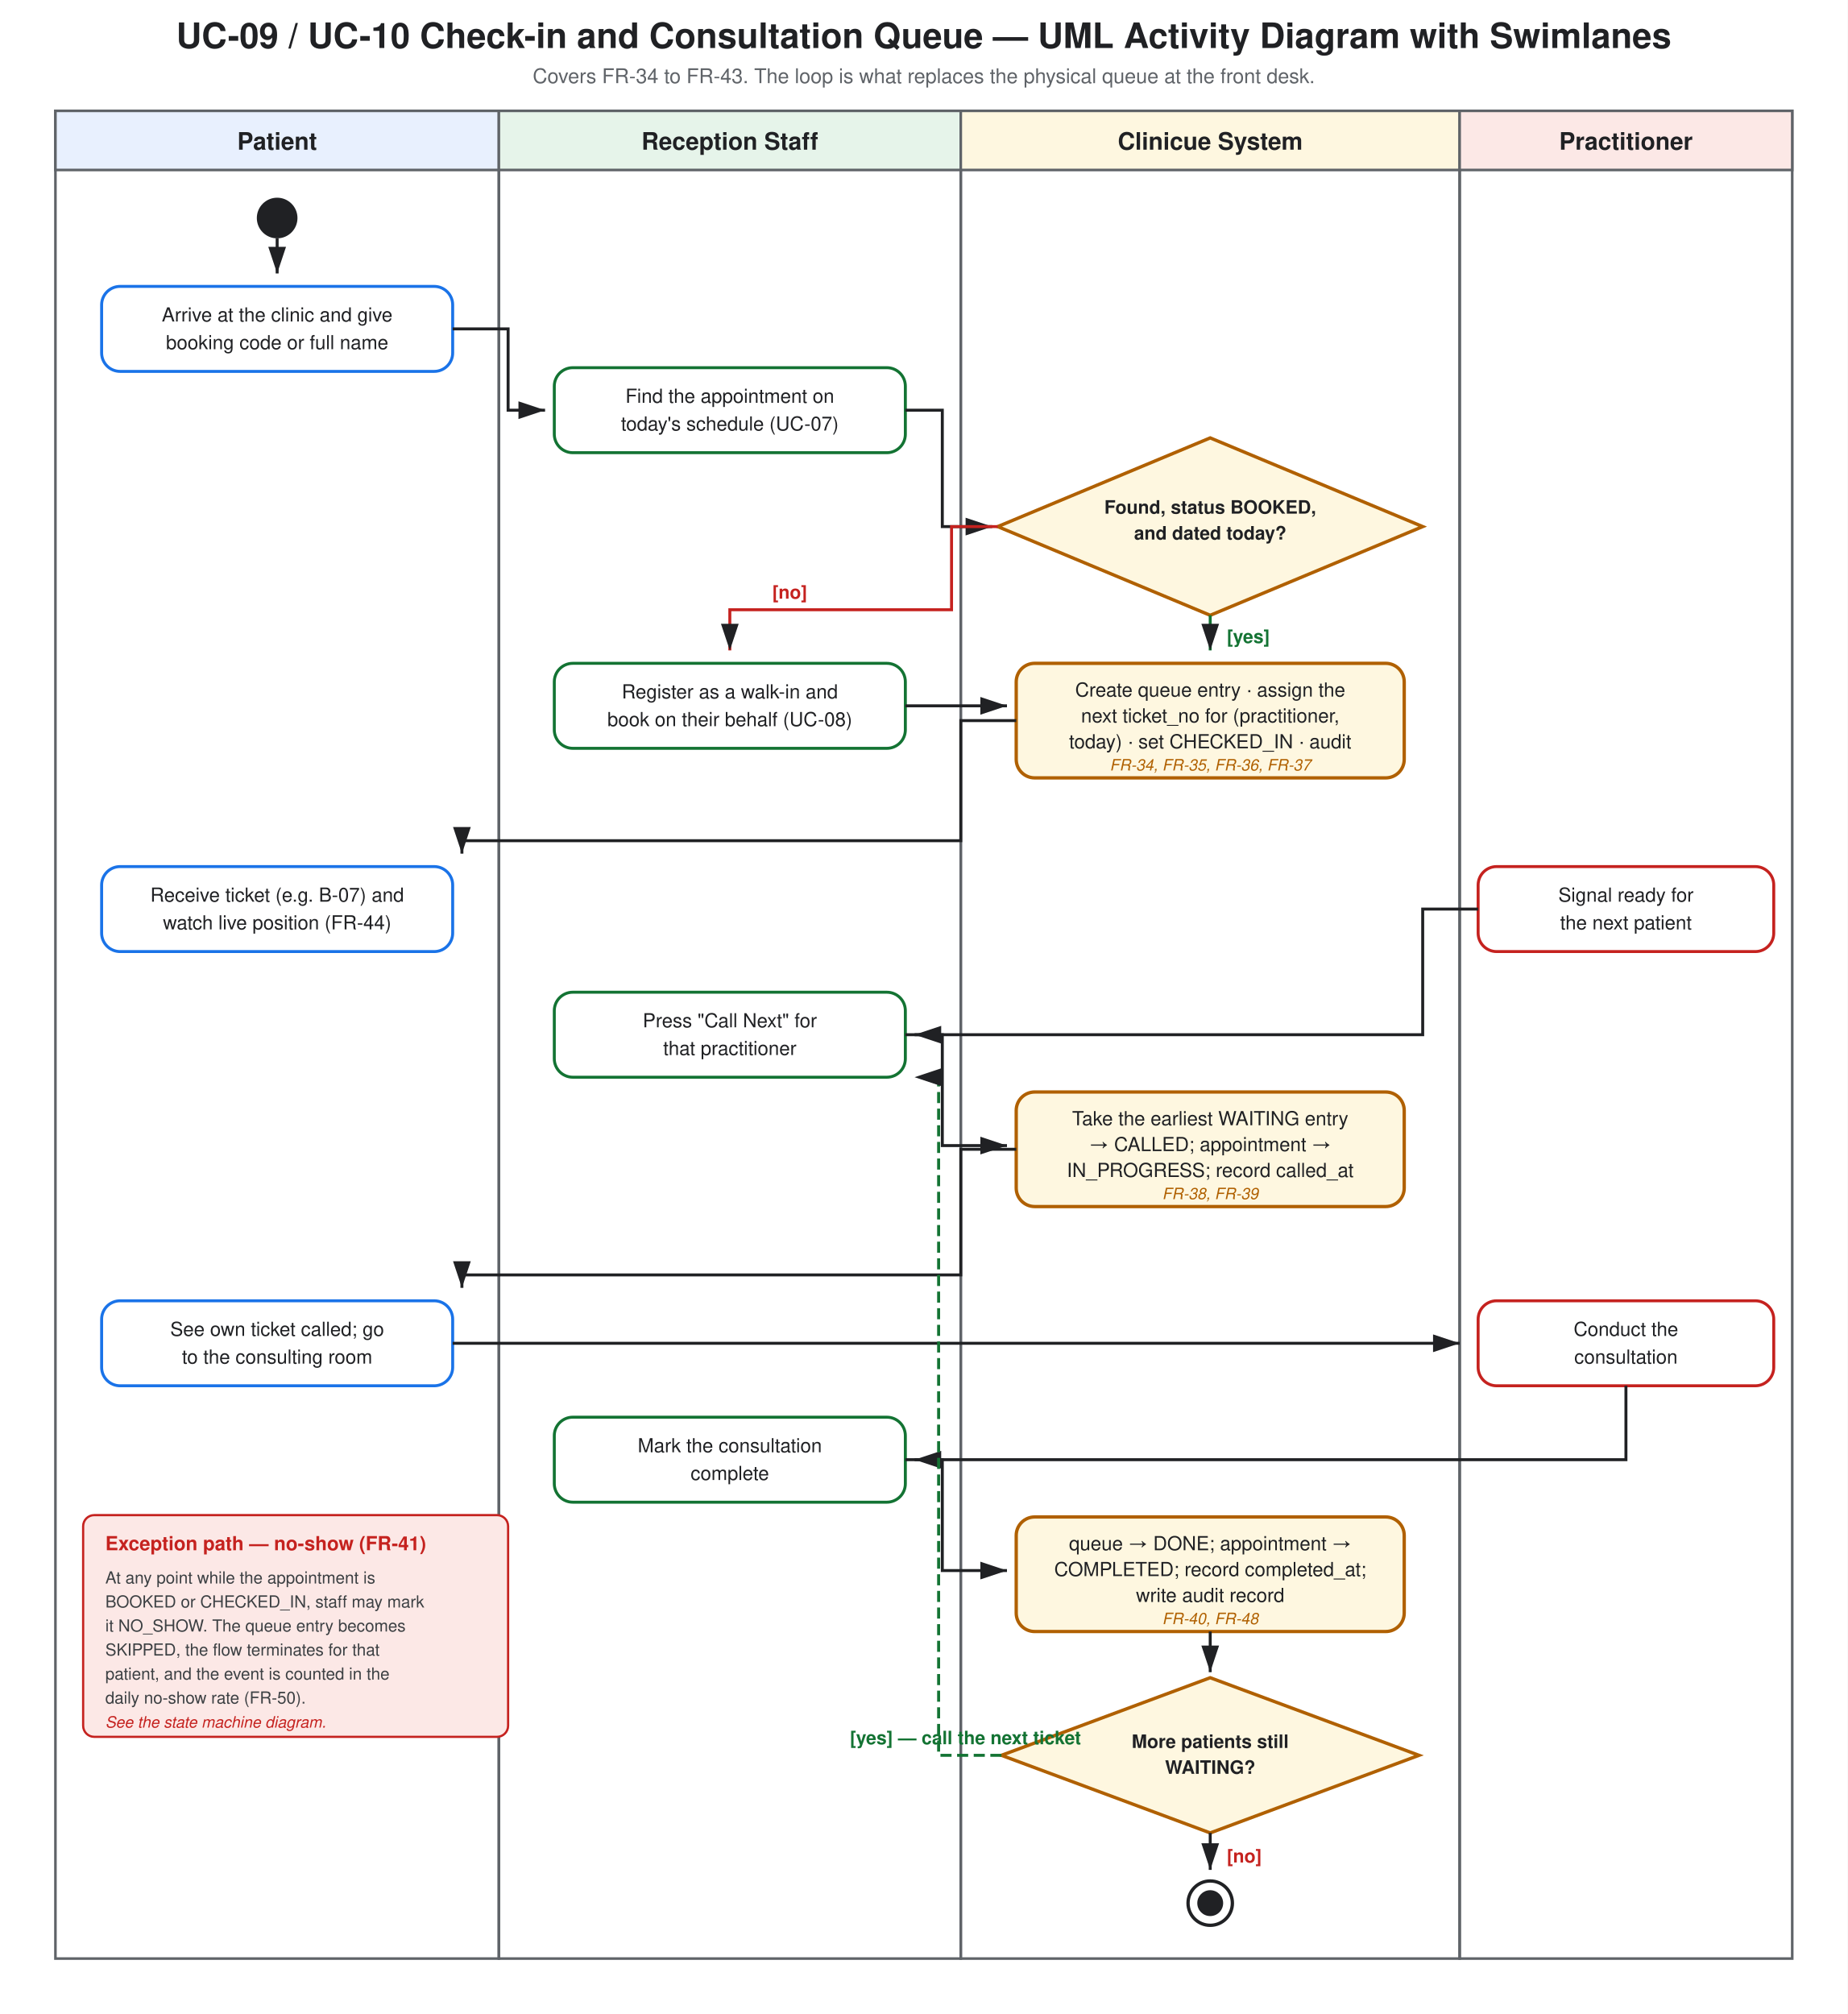
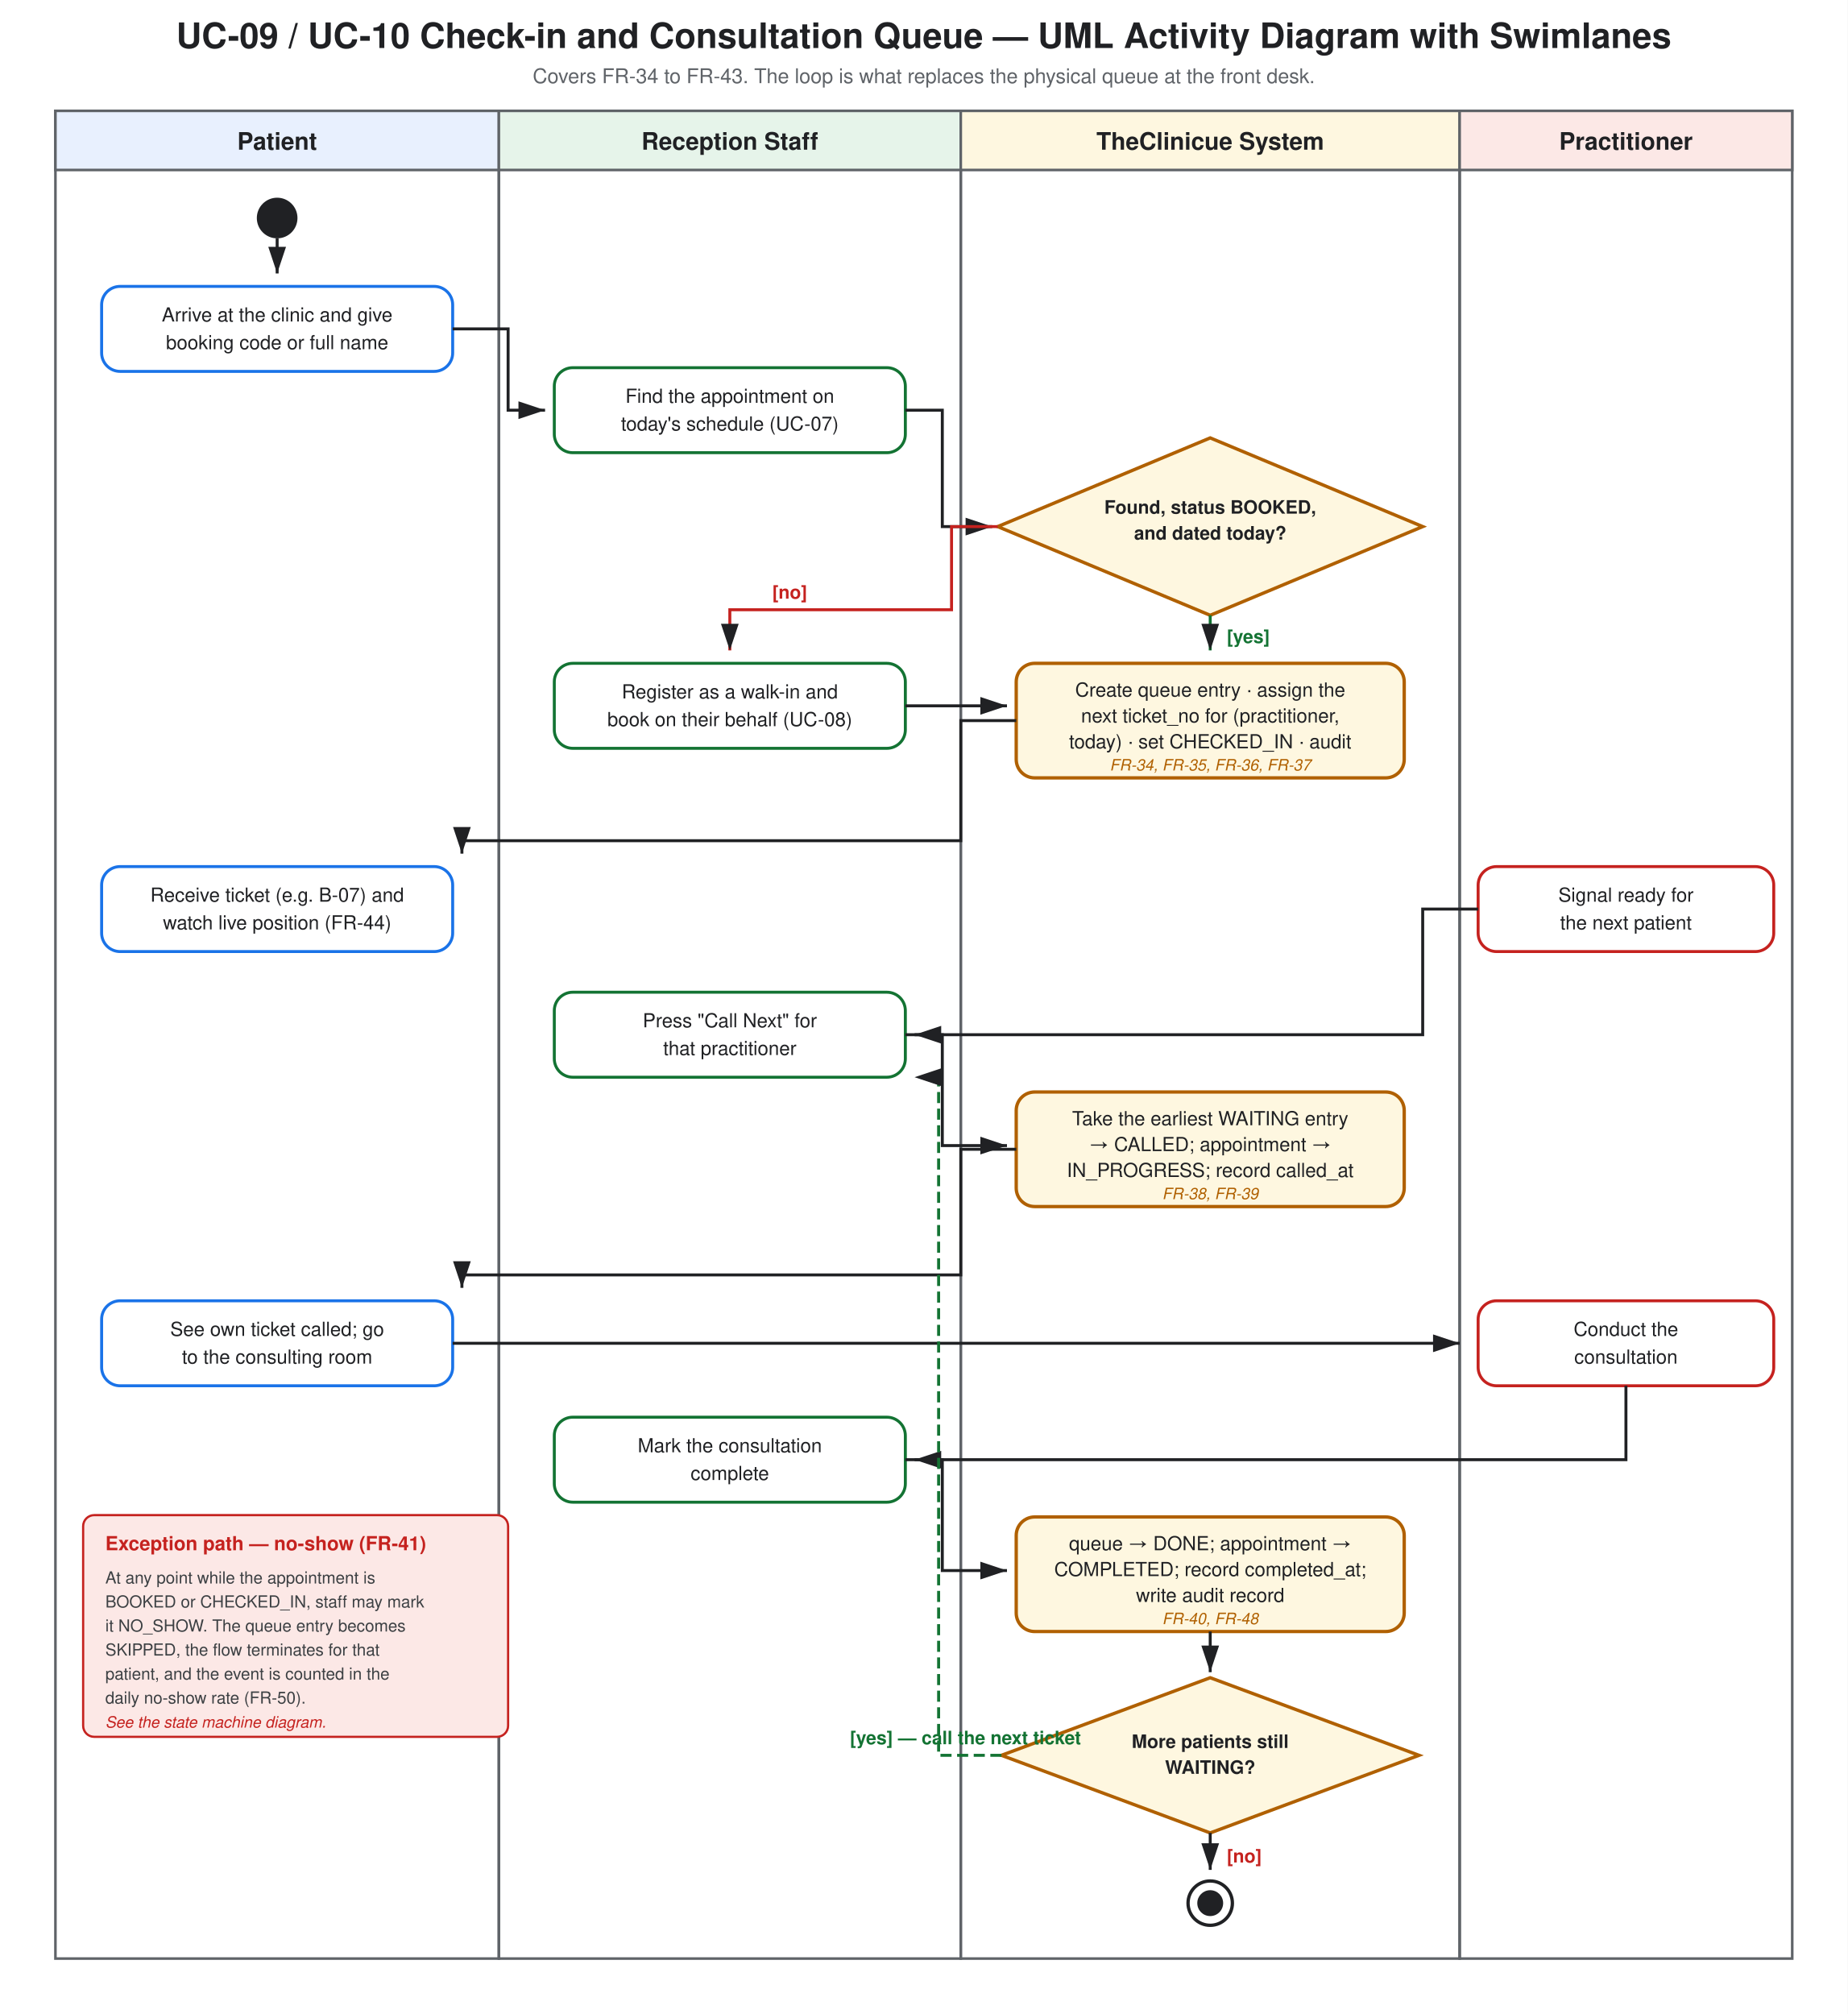
<svg xmlns="http://www.w3.org/2000/svg" viewBox="0 0 1000 1090" width="1000" height="1090" font-family="Helvetica, Arial, sans-serif">
  <rect width="1000" height="1090" fill="#ffffff" />
  <defs>
    <marker id="av" markerWidth="10" markerHeight="8" refX="9" refY="3" orient="auto" markerUnits="strokeWidth">
      <path d="M0,0 L0,6 L9,3 z" fill="#202124" />
    </marker>
  </defs>
  <text x="500" y="26" text-anchor="middle" font-size="19" font-weight="bold" fill="#202124">UC-09 / UC-10 Check-in and Consultation Queue — UML Activity Diagram with Swimlanes</text>
  <text x="500" y="45" text-anchor="middle" font-size="11" fill="#5f6368">Covers FR-34 to FR-43. The loop is what replaces the physical queue at the front desk.</text>
  <g stroke="#5F6368" stroke-width="1.4" fill="none">
    <rect x="30" y="60" width="240" height="1000" />
    <rect x="270" y="60" width="250" height="1000" />
    <rect x="520" y="60" width="270" height="1000" />
    <rect x="790" y="60" width="180" height="1000" />
  </g>
  <rect x="30" y="60" width="240" height="32" fill="#E8F0FE" stroke="#5F6368" stroke-width="1.4" />
  <rect x="270" y="60" width="250" height="32" fill="#E6F4EA" stroke="#5F6368" stroke-width="1.4" />
  <rect x="520" y="60" width="270" height="32" fill="#FEF7E0" stroke="#5F6368" stroke-width="1.4" />
  <rect x="790" y="60" width="180" height="32" fill="#FCE8E6" stroke="#5F6368" stroke-width="1.4" />
  <text x="150" y="81" text-anchor="middle" font-size="13" font-weight="bold" fill="#202124">Patient</text>
  <text x="395" y="81" text-anchor="middle" font-size="13" font-weight="bold" fill="#202124">Reception Staff</text>
-   <text x="655" y="81" text-anchor="middle" font-size="13" font-weight="bold" fill="#202124">Clinicue System</text>
+   <text x="655" y="81" text-anchor="middle" font-size="13" font-weight="bold" fill="#202124">TheClinicue System</text>
  <text x="880" y="81" text-anchor="middle" font-size="13" font-weight="bold" fill="#202124">Practitioner</text>
  <circle cx="150" cy="118" r="11" fill="#202124" />
  <line x1="150" y1="129" x2="150" y2="148" stroke="#202124" stroke-width="1.6" marker-end="url(#av)" />
  <rect x="55" y="155" width="190" height="46" rx="10" fill="#ffffff" stroke="#1A73E8" stroke-width="1.6" />
  <text x="150" y="174" text-anchor="middle" font-size="10.5" fill="#202124">Arrive at the clinic and give</text>
  <text x="150" y="189" text-anchor="middle" font-size="10.5" fill="#202124">booking code or full name</text>
  <path d="M245,178 L275,178 L275,222 L295,222" fill="none" stroke="#202124" stroke-width="1.6" marker-end="url(#av)" />
  <rect x="300" y="199" width="190" height="46" rx="10" fill="#ffffff" stroke="#137333" stroke-width="1.6" />
  <text x="395" y="218" text-anchor="middle" font-size="10.5" fill="#202124">Find the appointment on</text>
  <text x="395" y="233" text-anchor="middle" font-size="10.5" fill="#202124">today's schedule (UC-07)</text>
  <path d="M490,222 L510,222 L510,285 L537,285" fill="none" stroke="#202124" stroke-width="1.6" marker-end="url(#av)" />
  <polygon points="655,237 770,285 655,333 540,285" fill="#FEF7E0" stroke="#B06000" stroke-width="1.8" />
  <text x="655" y="278" text-anchor="middle" font-size="10" font-weight="bold" fill="#202124">Found, status BOOKED,</text>
  <text x="655" y="292" text-anchor="middle" font-size="10" font-weight="bold" fill="#202124">and dated today?</text>
  <path d="M540,285 L515,285 L515,330 L395,330 L395,352" fill="none" stroke="#C5221F" stroke-width="1.6" marker-end="url(#av)" />
  <text x="418" y="324" font-size="10" font-weight="bold" fill="#C5221F">[no]</text>
  <rect x="300" y="359" width="190" height="46" rx="10" fill="#ffffff" stroke="#137333" stroke-width="1.6" />
  <text x="395" y="378" text-anchor="middle" font-size="10.5" fill="#202124">Register as a walk-in and</text>
  <text x="395" y="393" text-anchor="middle" font-size="10.5" fill="#202124">book on their behalf (UC-08)</text>
  <path d="M490,382 L545,382" fill="none" stroke="#202124" stroke-width="1.6" marker-end="url(#av)" />
  <path d="M655,333 L655,352" fill="none" stroke="#137333" stroke-width="1.6" marker-end="url(#av)" />
  <text x="664" y="348" font-size="10" font-weight="bold" fill="#137333">[yes]</text>
  <rect x="550" y="359" width="210" height="62" rx="10" fill="#FEF7E0" stroke="#B06000" stroke-width="1.8" />
  <text x="655" y="377" text-anchor="middle" font-size="10.5" fill="#202124">Create queue entry · assign the</text>
  <text x="655" y="391" text-anchor="middle" font-size="10.5" fill="#202124">next ticket_no for (practitioner,</text>
  <text x="655" y="405" text-anchor="middle" font-size="10.5" fill="#202124">today) · set CHECKED_IN · audit</text>
  <text x="655" y="417" text-anchor="middle" font-size="8.5" font-style="italic" fill="#B06000">FR-34, FR-35, FR-36, FR-37</text>
  <path d="M550,390 L520,390 L520,455 L250,455 L250,462" fill="none" stroke="#202124" stroke-width="1.6" marker-end="url(#av)" />
  <rect x="55" y="469" width="190" height="46" rx="10" fill="#ffffff" stroke="#1A73E8" stroke-width="1.6" />
  <text x="150" y="488" text-anchor="middle" font-size="10.5" fill="#202124">Receive ticket (e.g. B-07) and</text>
  <text x="150" y="503" text-anchor="middle" font-size="10.5" fill="#202124">watch live position (FR-44)</text>
  <rect x="800" y="469" width="160" height="46" rx="10" fill="#ffffff" stroke="#C5221F" stroke-width="1.6" />
  <text x="880" y="488" text-anchor="middle" font-size="10.5" fill="#202124">Signal ready for</text>
  <text x="880" y="503" text-anchor="middle" font-size="10.5" fill="#202124">the next patient</text>
  <path d="M800,492 L770,492 L770,560 L495,560" fill="none" stroke="#202124" stroke-width="1.6" marker-end="url(#av)" />
  <rect x="300" y="537" width="190" height="46" rx="10" fill="#ffffff" stroke="#137333" stroke-width="1.6" />
  <text x="395" y="556" text-anchor="middle" font-size="10.5" fill="#202124">Press "Call Next" for</text>
  <text x="395" y="571" text-anchor="middle" font-size="10.5" fill="#202124">that practitioner</text>
  <path d="M490,560 L510,560 L510,620 L545,620" fill="none" stroke="#202124" stroke-width="1.6" marker-end="url(#av)" />
  <rect x="550" y="591" width="210" height="62" rx="10" fill="#FEF7E0" stroke="#B06000" stroke-width="1.8" />
  <text x="655" y="609" text-anchor="middle" font-size="10.5" fill="#202124">Take the earliest WAITING entry</text>
  <text x="655" y="623" text-anchor="middle" font-size="10.5" fill="#202124">→ CALLED; appointment →</text>
  <text x="655" y="637" text-anchor="middle" font-size="10.5" fill="#202124">IN_PROGRESS; record called_at</text>
  <text x="655" y="649" text-anchor="middle" font-size="8.5" font-style="italic" fill="#B06000">FR-38, FR-39</text>
  <path d="M550,622 L520,622 L520,690 L250,690 L250,697" fill="none" stroke="#202124" stroke-width="1.6" marker-end="url(#av)" />
  <rect x="55" y="704" width="190" height="46" rx="10" fill="#ffffff" stroke="#1A73E8" stroke-width="1.6" />
  <text x="150" y="723" text-anchor="middle" font-size="10.5" fill="#202124">See own ticket called; go</text>
  <text x="150" y="738" text-anchor="middle" font-size="10.5" fill="#202124">to the consulting room</text>
  <path d="M245,727 L790,727" fill="none" stroke="#202124" stroke-width="1.6" marker-end="url(#av)" />
  <rect x="800" y="704" width="160" height="46" rx="10" fill="#ffffff" stroke="#C5221F" stroke-width="1.6" />
  <text x="880" y="723" text-anchor="middle" font-size="10.5" fill="#202124">Conduct the</text>
  <text x="880" y="738" text-anchor="middle" font-size="10.5" fill="#202124">consultation</text>
  <path d="M880,750 L880,790 L495,790" fill="none" stroke="#202124" stroke-width="1.6" marker-end="url(#av)" />
  <rect x="300" y="767" width="190" height="46" rx="10" fill="#ffffff" stroke="#137333" stroke-width="1.6" />
  <text x="395" y="786" text-anchor="middle" font-size="10.5" fill="#202124">Mark the consultation</text>
  <text x="395" y="801" text-anchor="middle" font-size="10.5" fill="#202124">complete</text>
  <path d="M490,790 L510,790 L510,850 L545,850" fill="none" stroke="#202124" stroke-width="1.6" marker-end="url(#av)" />
  <rect x="550" y="821" width="210" height="62" rx="10" fill="#FEF7E0" stroke="#B06000" stroke-width="1.8" />
  <text x="655" y="839" text-anchor="middle" font-size="10.5" fill="#202124">queue → DONE; appointment →</text>
  <text x="655" y="853" text-anchor="middle" font-size="10.5" fill="#202124">COMPLETED; record completed_at;</text>
  <text x="655" y="867" text-anchor="middle" font-size="10.5" fill="#202124">write audit record</text>
  <text x="655" y="879" text-anchor="middle" font-size="8.5" font-style="italic" fill="#B06000">FR-40, FR-48</text>
  <path d="M655,883 L655,905" fill="none" stroke="#202124" stroke-width="1.6" marker-end="url(#av)" />
  <polygon points="655,908 768,950 655,992 542,950" fill="#FEF7E0" stroke="#B06000" stroke-width="1.8" />
  <text x="655" y="946" text-anchor="middle" font-size="10" font-weight="bold" fill="#202124">More patients still</text>
  <text x="655" y="960" text-anchor="middle" font-size="10" font-weight="bold" fill="#202124">WAITING?</text>
  <path d="M542,950 L508,950 L508,583 L495,583" fill="none" stroke="#137333" stroke-width="1.6" stroke-dasharray="6 3" marker-end="url(#av)" />
  <text x="460" y="944" font-size="10" font-weight="bold" fill="#137333">[yes] — call the next ticket</text>
  <path d="M655,992 L655,1012" fill="none" stroke="#202124" stroke-width="1.6" marker-end="url(#av)" />
  <text x="664" y="1008" font-size="10" font-weight="bold" fill="#C5221F">[no]</text>
  <circle cx="655" cy="1030" r="12" fill="none" stroke="#202124" stroke-width="1.8" />
  <circle cx="655" cy="1030" r="7" fill="#202124" />
  <rect x="45" y="820" width="230" height="120" rx="6" fill="#FCE8E6" stroke="#C5221F" stroke-width="1.2" />
  <text x="57" y="839" font-size="10.5" font-weight="bold" fill="#C5221F">Exception path — no-show (FR-41)</text>
  <text x="57" y="857" font-size="9" fill="#3C4043">At any point while the appointment is</text>
  <text x="57" y="870" font-size="9" fill="#3C4043">BOOKED or CHECKED_IN, staff may mark</text>
  <text x="57" y="883" font-size="9" fill="#3C4043">it NO_SHOW. The queue entry becomes</text>
  <text x="57" y="896" font-size="9" fill="#3C4043">SKIPPED, the flow terminates for that</text>
  <text x="57" y="909" font-size="9" fill="#3C4043">patient, and the event is counted in the</text>
  <text x="57" y="922" font-size="9" fill="#3C4043">daily no-show rate (FR-50).</text>
  <text x="57" y="935" font-size="8.5" font-style="italic" fill="#C5221F">See the state machine diagram.</text>
</svg>
